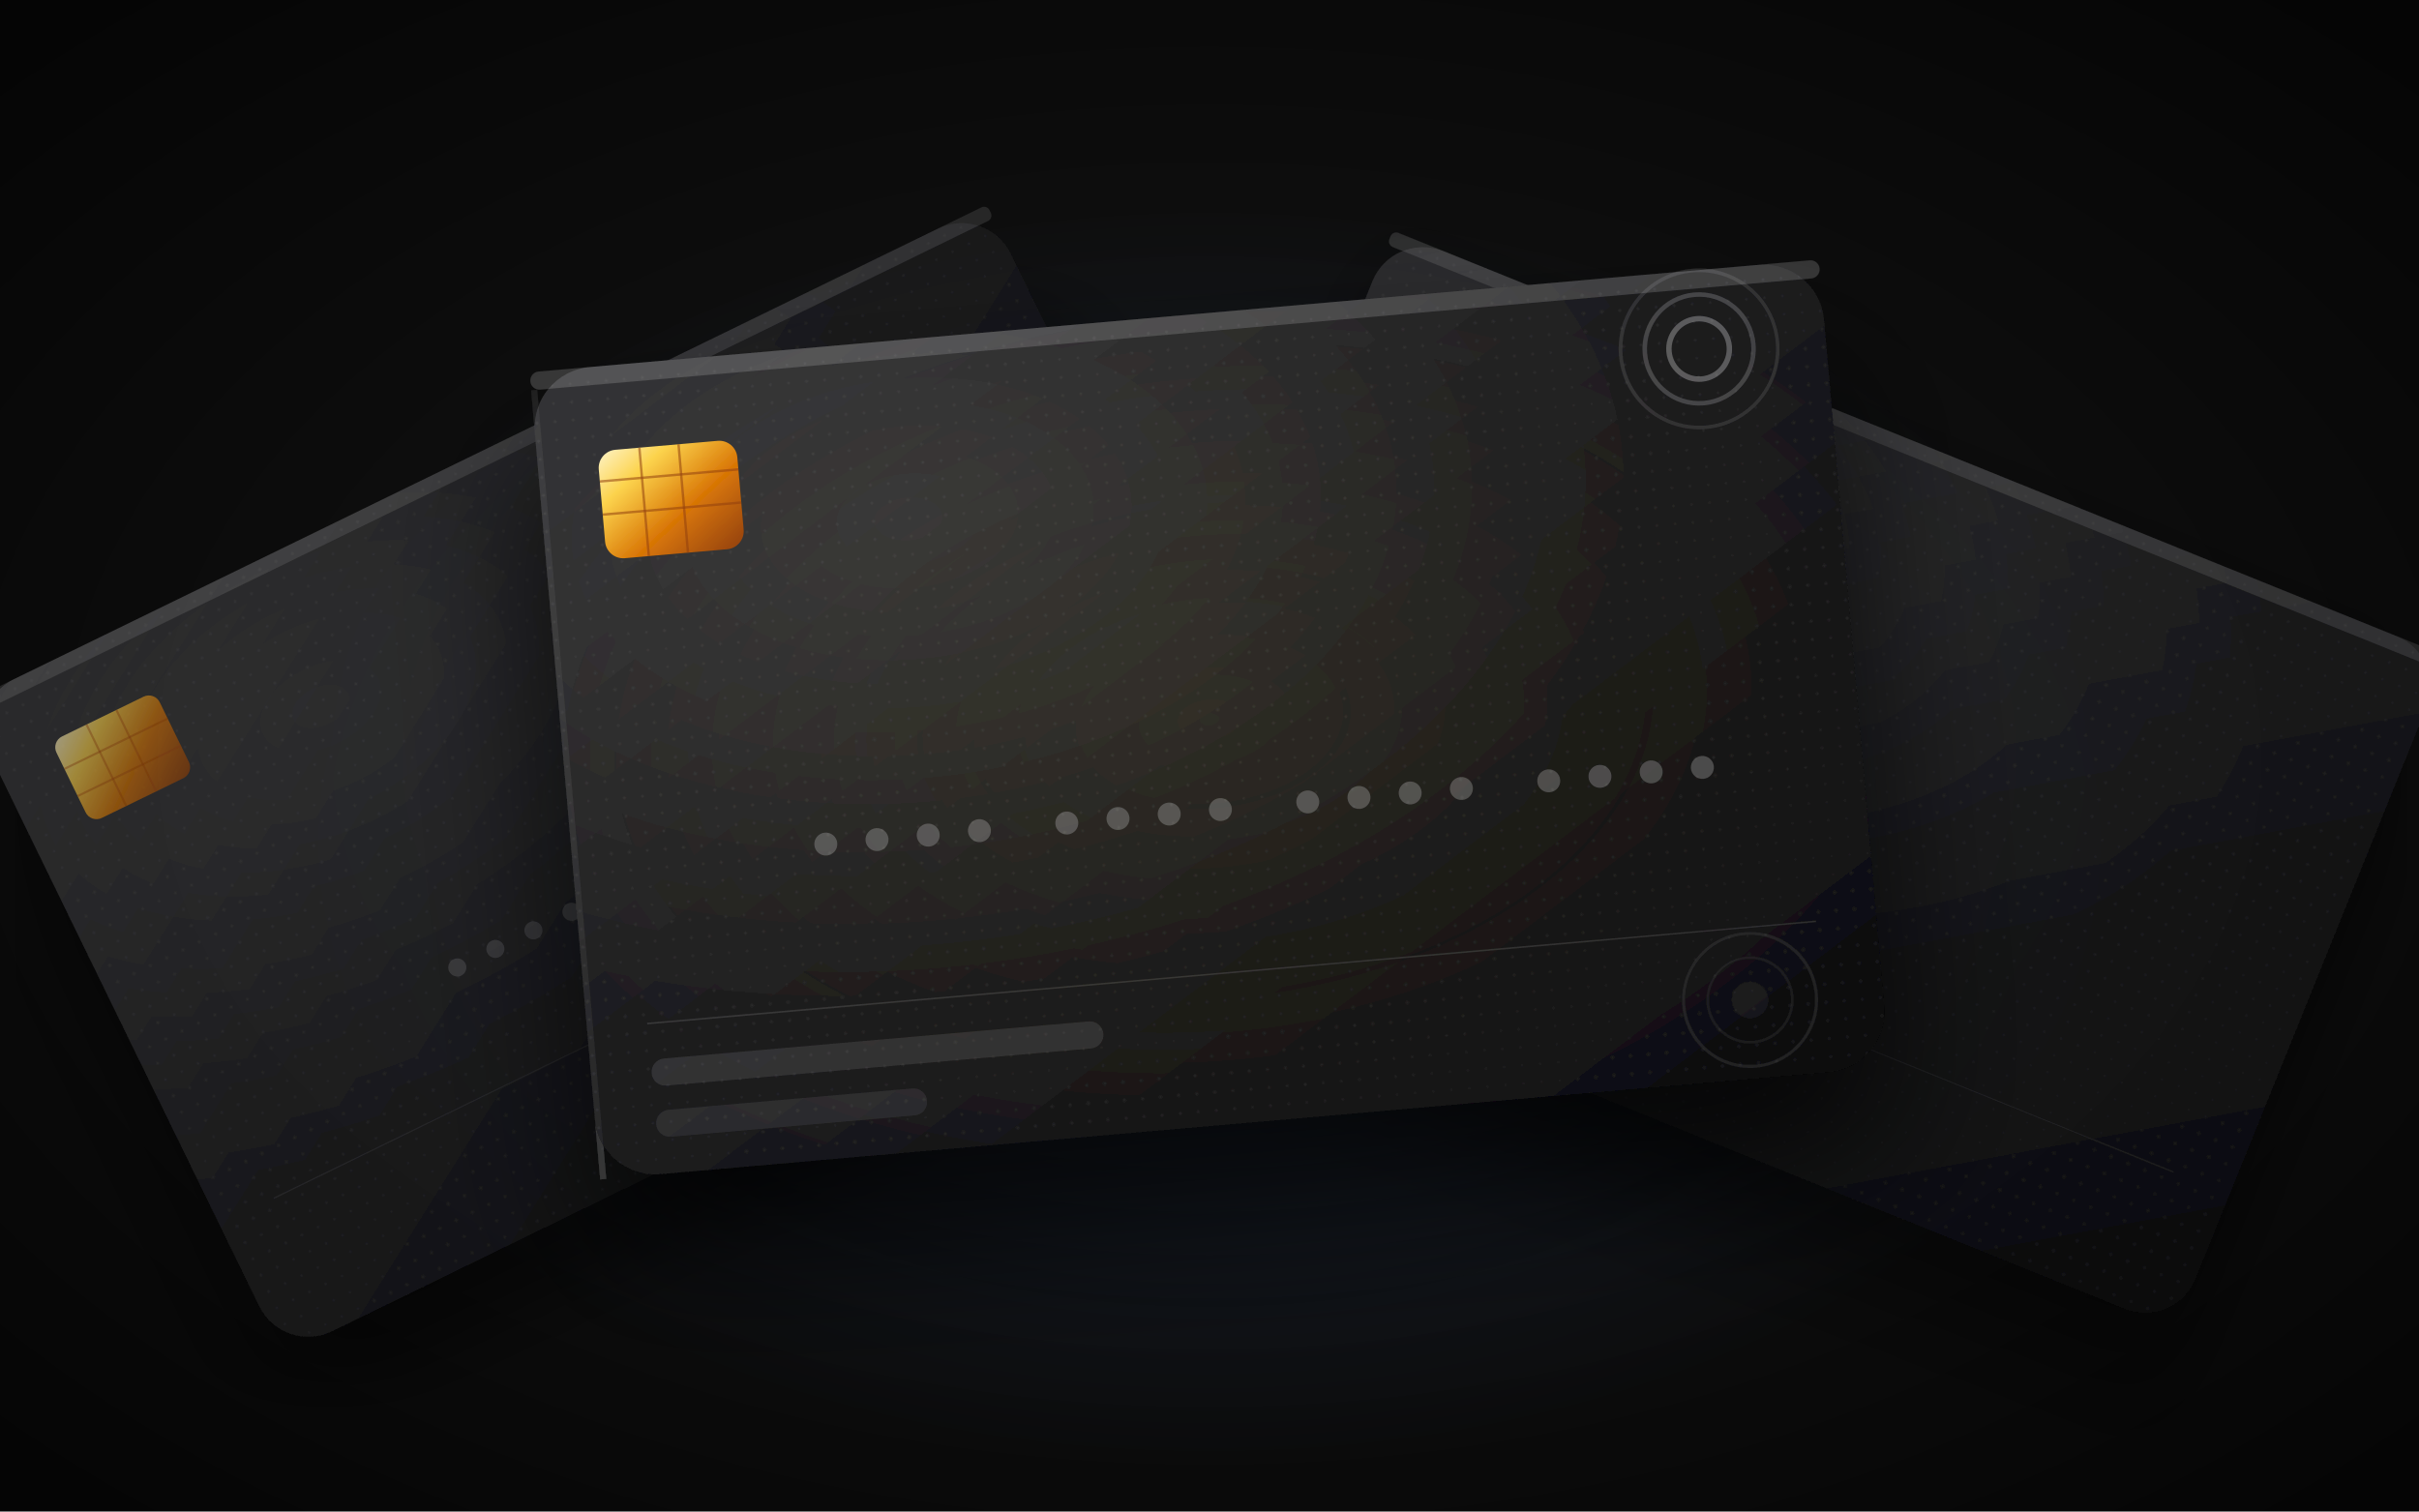
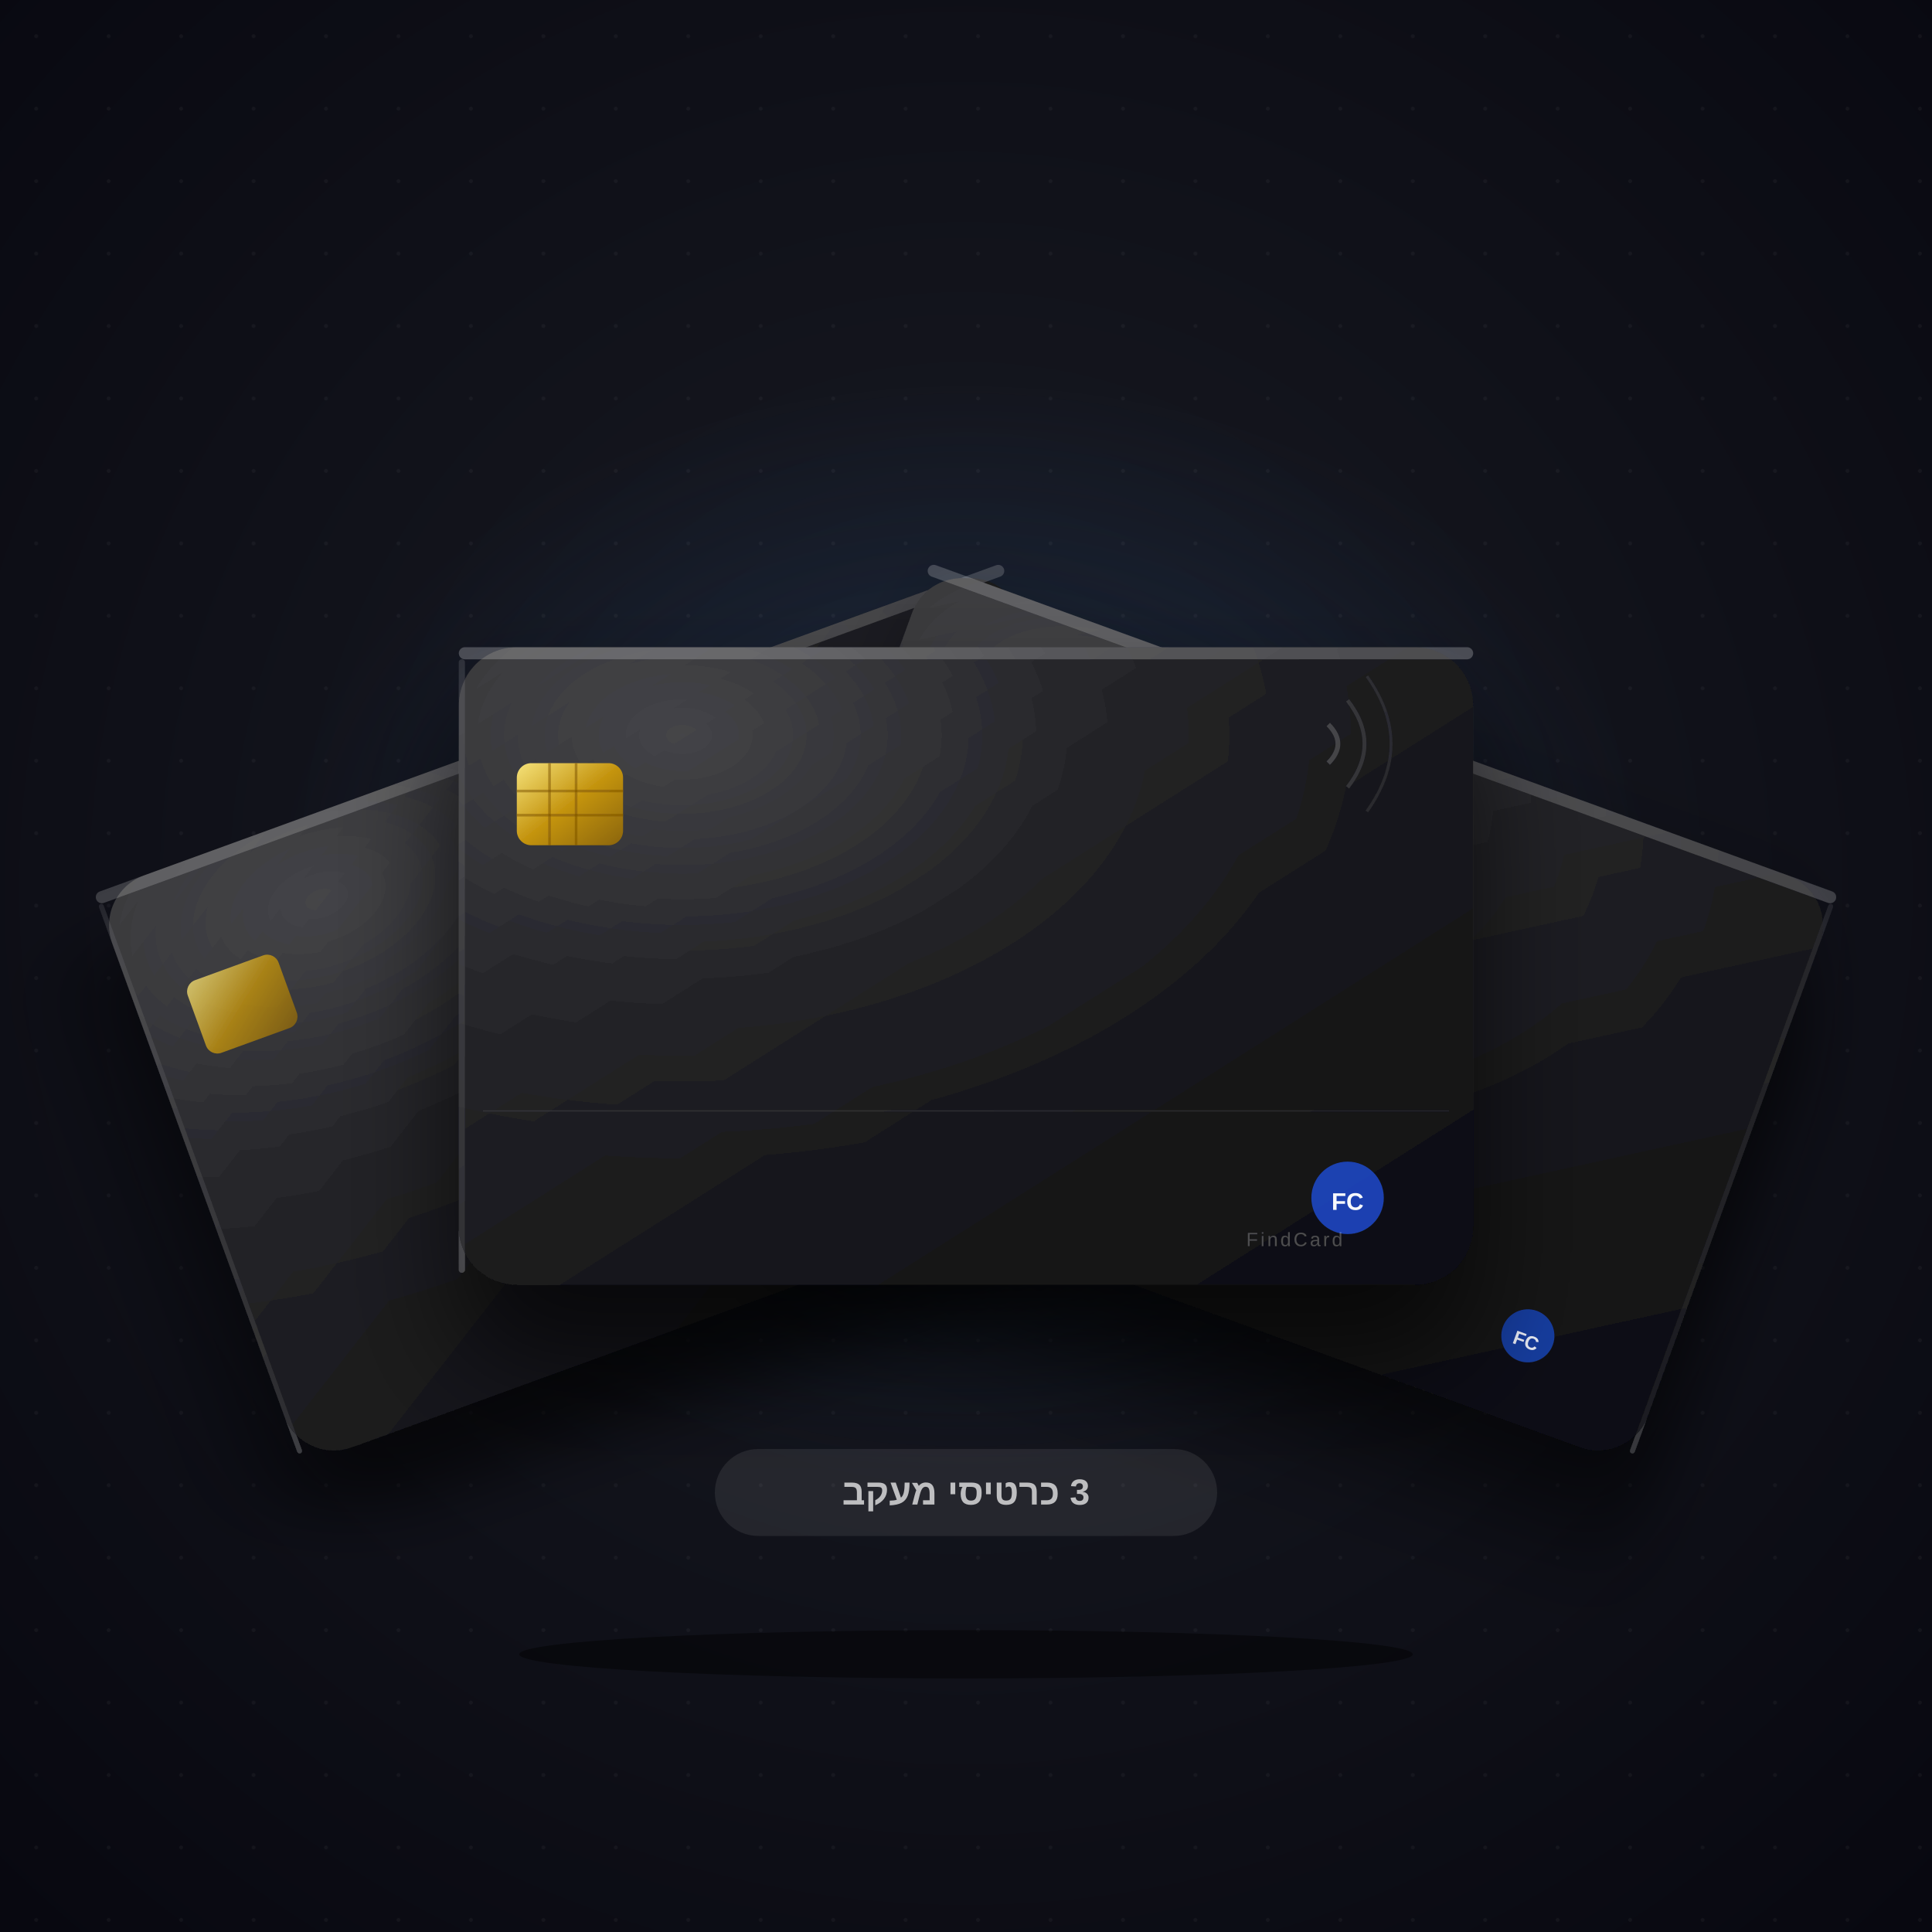
- <svg xmlns="http://www.w3.org/2000/svg" viewBox="0 0 800 500" width="800" height="500">
+ <svg xmlns="http://www.w3.org/2000/svg" viewBox="0 0 800 800">
  <defs>
-     <radialGradient id="bg3" cx="50%" cy="50%" r="68%">
-       <stop offset="0%" stop-color="#1A1A1A" />
-       <stop offset="55%" stop-color="#0D0D0D" />
-       <stop offset="100%" stop-color="#050505" />
+     <radialGradient id="p3bg" cx="50%" cy="46%" r="72%">
+       <stop offset="0%" stop-color="#1A1C24" />
+       <stop offset="60%" stop-color="#0F1018" />
+       <stop offset="100%" stop-color="#080810" />
    </radialGradient>
-     <linearGradient id="cg3" x1="0%" y1="0%" x2="100%" y2="100%">
-       <stop offset="0%" stop-color="#2C2C2E" />
-       <stop offset="45%" stop-color="#1C1C1E" />
-       <stop offset="100%" stop-color="#0D0D0F" />
+     <radialGradient id="p3glow" cx="50%" cy="46%" r="48%">
+       <stop offset="0%" stop-color="#1E3A5F" stop-opacity="0.55" />
+       <stop offset="100%" stop-color="#1E3A5F" stop-opacity="0" />
+     </radialGradient>
+     <linearGradient id="p3card" x1="0%" y1="0%" x2="100%" y2="100%">
+       <stop offset="0%" stop-color="#2C2C30" />
+       <stop offset="45%" stop-color="#1C1C20" />
+       <stop offset="100%" stop-color="#0E0E12" />
    </linearGradient>
-     <radialGradient id="hl3" cx="28%" cy="22%" r="60%">
-       <stop offset="0%" stop-color="#FFFFFF" stop-opacity="0.08" />
+     <radialGradient id="p3gloss" cx="22%" cy="14%" r="68%">
+       <stop offset="0%" stop-color="#FFFFFF" stop-opacity="0.14" />
+       <stop offset="55%" stop-color="#FFFFFF" stop-opacity="0.03" />
      <stop offset="100%" stop-color="#FFFFFF" stop-opacity="0" />
    </radialGradient>
-     <linearGradient id="chip3" x1="0%" y1="0%" x2="100%" y2="100%">
-       <stop offset="0%" stop-color="#FEF3C7" />
-       <stop offset="25%" stop-color="#FCD34D" />
-       <stop offset="60%" stop-color="#D97706" />
-       <stop offset="100%" stop-color="#92400E" />
-     </linearGradient>
-     <radialGradient id="ambient" cx="50%" cy="52%" r="50%">
-       <stop offset="0%" stop-color="#3B82F6" stop-opacity="0.14" />
-       <stop offset="100%" stop-color="#3B82F6" stop-opacity="0" />
-     </radialGradient>
-     <radialGradient id="goldGlow" cx="50%" cy="50%" r="60%">
-       <stop offset="0%" stop-color="#FCD34D" stop-opacity="0.06" />
-       <stop offset="100%" stop-color="#FCD34D" stop-opacity="0" />
-     </radialGradient>
-     <filter id="shL3" x="-30%" y="-35%" width="160%" height="210%">
-       <feGaussianBlur in="SourceAlpha" stdDeviation="16" result="b" />
-       <feOffset in="b" dx="-4" dy="20" result="o" />
-       <feColorMatrix in="o" type="matrix" values="0 0 0 0 0 0 0 0 0 0 0 0 0 0 0 0 0 0 0.60 0" result="c" />
+     <filter id="p3shadowL" x="-30%" y="-30%" width="160%" height="180%">
+       <feGaussianBlur in="SourceAlpha" stdDeviation="20" result="blur" />
+       <feOffset dx="-10" dy="28" in="blur" result="ob" />
+       <feComponentTransfer in="ob" result="s">
+         <feFuncA type="linear" slope="0.60" />
+       </feComponentTransfer>
      <feMerge>
-         <feMergeNode in="c" />
+         <feMergeNode in="s" />
        <feMergeNode in="SourceGraphic" />
      </feMerge>
    </filter>
-     <filter id="shR3" x="-30%" y="-35%" width="160%" height="210%">
-       <feGaussianBlur in="SourceAlpha" stdDeviation="16" result="b" />
-       <feOffset in="b" dx="4" dy="20" result="o" />
-       <feColorMatrix in="o" type="matrix" values="0 0 0 0 0 0 0 0 0 0 0 0 0 0 0 0 0 0 0.60 0" result="c" />
+     <filter id="p3shadowC" x="-30%" y="-30%" width="160%" height="180%">
+       <feGaussianBlur in="SourceAlpha" stdDeviation="24" result="blur" />
+       <feOffset dx="0" dy="32" in="blur" result="ob" />
+       <feComponentTransfer in="ob" result="s">
+         <feFuncA type="linear" slope="0.65" />
+       </feComponentTransfer>
      <feMerge>
-         <feMergeNode in="c" />
+         <feMergeNode in="s" />
        <feMergeNode in="SourceGraphic" />
      </feMerge>
    </filter>
-     <filter id="shF3" x="-28%" y="-32%" width="156%" height="200%">
-       <feGaussianBlur in="SourceAlpha" stdDeviation="24" result="b1" />
-       <feOffset in="b1" dx="0" dy="30" result="o1" />
-       <feColorMatrix in="o1" type="matrix" values="0 0 0 0 0 0 0 0 0 0 0 0 0 0 0 0 0 0 0.70 0" result="c1" />
+     <filter id="p3shadowR" x="-30%" y="-30%" width="160%" height="180%">
+       <feGaussianBlur in="SourceAlpha" stdDeviation="20" result="blur" />
+       <feOffset dx="10" dy="28" in="blur" result="ob" />
+       <feComponentTransfer in="ob" result="s">
+         <feFuncA type="linear" slope="0.60" />
+       </feComponentTransfer>
      <feMerge>
-         <feMergeNode in="c1" />
+         <feMergeNode in="s" />
        <feMergeNode in="SourceGraphic" />
      </feMerge>
    </filter>
-     <pattern id="tex3" x="0" y="0" width="6" height="6" patternUnits="userSpaceOnUse">
-       <circle cx="3" cy="3" r="0.5" fill="white" opacity="0.04" />
-     </pattern>
+     <linearGradient id="p3chip" x1="0%" y1="0%" x2="100%" y2="100%">
+       <stop offset="0%" stop-color="#F5E27A" />
+       <stop offset="50%" stop-color="#C4940F" />
+       <stop offset="100%" stop-color="#8B6508" />
+     </linearGradient>
  </defs>
-   <rect width="800" height="500" fill="url(#bg3)" />
-   <ellipse cx="400" cy="270" rx="320" ry="210" fill="url(#ambient)" />
-   <g transform="translate(210,258) rotate(-26)" filter="url(#shL3)" opacity="0.78">
-     <rect x="-188" y="-120" width="376" height="240" rx="18" fill="url(#cg3)" />
-     <rect x="-188" y="-120" width="376" height="240" rx="18" fill="url(#tex3)" />
-     <rect x="-188" y="-120" width="376" height="240" rx="18" fill="url(#hl3)" />
-     <rect x="-188" y="-120" width="376" height="5" rx="2" fill="white" opacity="0.14" />
-     <rect x="-168" y="-96" width="38" height="30" rx="4" fill="url(#chip3)" opacity="0.75" />
-     <line x1="-168" y1="-86" x2="-130" y2="-86" stroke="#92400E" stroke-width="0.7" opacity="0.4" />
-     <line x1="-168" y1="-76" x2="-130" y2="-76" stroke="#92400E" stroke-width="0.7" opacity="0.4" />
-     <line x1="-155" y1="-96" x2="-155" y2="-66" stroke="#92400E" stroke-width="0.7" opacity="0.4" />
-     <line x1="-144" y1="-96" x2="-144" y2="-66" stroke="#92400E" stroke-width="0.7" opacity="0.4" />
-     <circle cx="-80" cy="30" r="3" fill="white" opacity="0.16" />
-     <circle cx="-66" cy="30" r="3" fill="white" opacity="0.16" />
-     <circle cx="-52" cy="30" r="3" fill="white" opacity="0.16" />
-     <circle cx="-38" cy="30" r="3" fill="white" opacity="0.16" />
-     <circle cx="-14" cy="30" r="3" fill="white" opacity="0.16" />
-     <circle cx="0" cy="30" r="3" fill="white" opacity="0.16" />
-     <circle cx="14" cy="30" r="3" fill="white" opacity="0.16" />
-     <circle cx="28" cy="30" r="3" fill="white" opacity="0.16" />
-     <line x1="-168" y1="72" x2="168" y2="72" stroke="white" stroke-width="0.4" opacity="0.08" />
+   <rect width="800" height="800" fill="url(#p3bg)" />
+   <ellipse cx="400" cy="400" rx="300" ry="240" fill="url(#p3glow)" />
+   <pattern id="p3dots" x="0" y="0" width="30" height="30" patternUnits="userSpaceOnUse">
+     <circle cx="15" cy="15" r="0.8" fill="white" opacity="0.04" />
+   </pattern>
+   <rect width="800" height="800" fill="url(#p3dots)" />
+   <g filter="url(#p3shadowL)" transform="translate(270, 420) rotate(-20)">
+     <rect x="-200" y="-126" width="400" height="252" rx="22" fill="url(#p3card)" />
+     <rect x="-200" y="-126" width="400" height="252" rx="22" fill="url(#p3gloss)" />
+     <rect x="-200" y="-126" width="400" height="5" rx="2.5" fill="white" opacity="0.18" />
+     <rect x="-200" y="-121" width="2" height="242" rx="1" fill="white" opacity="0.08" />
+     <rect x="-178" y="-78" width="40" height="32" rx="5" fill="url(#p3chip)" opacity="0.80" />
+     <circle cx="142" cy="90" r="11" fill="#1D4ED8" opacity="0.70" />
+     <text x="142" y="95" font-family="'Arial Black', Arial, sans-serif" font-size="8" font-weight="900" fill="white" text-anchor="middle" direction="ltr" opacity="0.90">FC</text>
  </g>
-   <g transform="translate(590,258) rotate(22)" filter="url(#shR3)" opacity="0.78">
-     <rect x="-188" y="-120" width="376" height="240" rx="18" fill="url(#cg3)" />
-     <rect x="-188" y="-120" width="376" height="240" rx="18" fill="url(#tex3)" />
-     <rect x="-188" y="-120" width="376" height="240" rx="18" fill="url(#hl3)" />
-     <rect x="-188" y="-120" width="376" height="5" rx="2" fill="white" opacity="0.14" />
-     <rect x="-168" y="-96" width="38" height="30" rx="4" fill="url(#chip3)" opacity="0.75" />
-     <line x1="-168" y1="-86" x2="-130" y2="-86" stroke="#92400E" stroke-width="0.7" opacity="0.4" />
-     <line x1="-168" y1="-76" x2="-130" y2="-76" stroke="#92400E" stroke-width="0.7" opacity="0.4" />
-     <line x1="-155" y1="-96" x2="-155" y2="-66" stroke="#92400E" stroke-width="0.7" opacity="0.4" />
-     <line x1="-144" y1="-96" x2="-144" y2="-66" stroke="#92400E" stroke-width="0.7" opacity="0.4" />
-     <circle cx="-80" cy="30" r="3" fill="white" opacity="0.16" />
-     <circle cx="-66" cy="30" r="3" fill="white" opacity="0.16" />
-     <circle cx="-52" cy="30" r="3" fill="white" opacity="0.16" />
-     <circle cx="-38" cy="30" r="3" fill="white" opacity="0.16" />
-     <circle cx="-14" cy="30" r="3" fill="white" opacity="0.16" />
-     <circle cx="0" cy="30" r="3" fill="white" opacity="0.16" />
-     <circle cx="14" cy="30" r="3" fill="white" opacity="0.16" />
-     <circle cx="28" cy="30" r="3" fill="white" opacity="0.16" />
-     <line x1="-168" y1="72" x2="168" y2="72" stroke="white" stroke-width="0.4" opacity="0.08" />
+   <g filter="url(#p3shadowR)" transform="translate(530, 420) rotate(20)">
+     <rect x="-200" y="-126" width="400" height="252" rx="22" fill="url(#p3card)" />
+     <rect x="-200" y="-126" width="400" height="252" rx="22" fill="url(#p3gloss)" />
+     <rect x="-200" y="-126" width="400" height="5" rx="2.5" fill="white" opacity="0.18" />
+     <rect x="198" y="-121" width="2" height="242" rx="1" fill="white" opacity="0.06" />
+     <rect x="-178" y="-78" width="40" height="32" rx="5" fill="url(#p3chip)" opacity="0.80" />
+     <circle cx="142" cy="90" r="11" fill="#1D4ED8" opacity="0.70" />
+     <text x="142" y="95" font-family="'Arial Black', Arial, sans-serif" font-size="8" font-weight="900" fill="white" text-anchor="middle" direction="ltr" opacity="0.90">FC</text>
  </g>
-   <g transform="translate(400,238) rotate(-5)" filter="url(#shF3)">
-     <rect x="-214" y="-134" width="428" height="268" rx="20" fill="url(#cg3)" />
-     <rect x="-214" y="-134" width="428" height="268" rx="20" fill="url(#tex3)" />
-     <rect x="-214" y="-134" width="428" height="268" rx="20" fill="url(#hl3)" />
-     <rect x="-214" y="-134" width="428" height="268" rx="20" fill="url(#goldGlow)" />
-     <rect x="-214" y="-134" width="428" height="6" rx="3" fill="white" opacity="0.16" />
-     <rect x="-214" y="-128" width="2" height="262" fill="white" opacity="0.06" />
-     <rect x="-194" y="-106" width="46" height="36" rx="6" fill="url(#chip3)" />
-     <line x1="-194" y1="-96" x2="-148" y2="-96" stroke="#92400E" stroke-width="0.8" opacity="0.55" />
-     <line x1="-194" y1="-85" x2="-148" y2="-85" stroke="#92400E" stroke-width="0.8" opacity="0.55" />
-     <line x1="-180" y1="-106" x2="-180" y2="-70" stroke="#92400E" stroke-width="0.8" opacity="0.55" />
-     <line x1="-167" y1="-106" x2="-167" y2="-70" stroke="#92400E" stroke-width="0.8" opacity="0.55" />
-     <circle cx="172" cy="-108" r="10" fill="none" stroke="white" stroke-width="1.8" opacity="0.28" />
-     <circle cx="172" cy="-108" r="18" fill="none" stroke="white" stroke-width="1.5" opacity="0.18" />
-     <circle cx="172" cy="-108" r="26" fill="none" stroke="white" stroke-width="1.2" opacity="0.10" />
-     <circle cx="-130" cy="30" r="3.8" fill="white" opacity="0.22" />
-     <circle cx="-113" cy="30" r="3.8" fill="white" opacity="0.22" />
-     <circle cx="-96" cy="30" r="3.8" fill="white" opacity="0.22" />
-     <circle cx="-79" cy="30" r="3.8" fill="white" opacity="0.22" />
-     <circle cx="-50" cy="30" r="3.8" fill="white" opacity="0.22" />
-     <circle cx="-33" cy="30" r="3.8" fill="white" opacity="0.22" />
-     <circle cx="-16" cy="30" r="3.8" fill="white" opacity="0.22" />
-     <circle cx="1" cy="30" r="3.8" fill="white" opacity="0.22" />
-     <circle cx="30" cy="30" r="3.8" fill="white" opacity="0.22" />
-     <circle cx="47" cy="30" r="3.8" fill="white" opacity="0.22" />
-     <circle cx="64" cy="30" r="3.8" fill="white" opacity="0.22" />
-     <circle cx="81" cy="30" r="3.8" fill="white" opacity="0.22" />
-     <circle cx="110" cy="30" r="3.8" fill="white" opacity="0.22" />
-     <circle cx="127" cy="30" r="3.8" fill="white" opacity="0.22" />
-     <circle cx="144" cy="30" r="3.8" fill="white" opacity="0.22" />
-     <circle cx="161" cy="30" r="3.8" fill="white" opacity="0.22" />
-     <line x1="-194" y1="84" x2="194" y2="84" stroke="white" stroke-width="0.5" opacity="0.12" />
-     <rect x="-194" y="96" width="150" height="9" rx="4.5" fill="white" opacity="0.10" />
-     <rect x="-194" y="113" width="90" height="9" rx="4.5" fill="white" opacity="0.08" />
-     <circle cx="170" cy="108" r="22" fill="none" stroke="white" stroke-width="1" opacity="0.08" />
-     <circle cx="170" cy="108" r="14" fill="none" stroke="white" stroke-width="0.8" opacity="0.06" />
-     <circle cx="170" cy="108" r="6" fill="white" opacity="0.04" />
+   <g filter="url(#p3shadowC)" transform="translate(400, 400) rotate(0)">
+     <rect x="-210" y="-132" width="420" height="264" rx="24" fill="url(#p3card)" />
+     <rect x="-210" y="-132" width="420" height="264" rx="24" fill="url(#p3gloss)" />
+     <rect x="-210" y="-132" width="420" height="5" rx="2.5" fill="white" opacity="0.22" />
+     <rect x="-210" y="-127" width="2.5" height="254" rx="1.2" fill="white" opacity="0.10" />
+     <rect x="-186" y="-84" width="44" height="34" rx="6" fill="url(#p3chip)" />
+     <rect x="-186" y="-73" width="44" height="1.1" fill="#7A4F00" opacity="0.50" />
+     <rect x="-186" y="-63" width="44" height="1.1" fill="#7A4F00" opacity="0.50" />
+     <rect x="-173" y="-84" width="1.1" height="34" fill="#7A4F00" opacity="0.50" />
+     <rect x="-162" y="-84" width="1.1" height="34" fill="#7A4F00" opacity="0.50" />
+     <path d="M150 -100 Q158 -92 150 -84" stroke="white" stroke-width="2" fill="none" opacity="0.18" />
+     <path d="M158 -110 Q172 -92 158 -74" stroke="white" stroke-width="1.6" fill="none" opacity="0.12" />
+     <path d="M166 -120 Q186 -92 166 -64" stroke="white" stroke-width="1.2" fill="none" opacity="0.08" />
+     <line x1="-200" y1="60" x2="200" y2="60" stroke="white" stroke-width="0.5" opacity="0.09" />
+     <circle cx="158" cy="96" r="15" fill="#1D4ED8" opacity="0.80" />
+     <text x="158" y="101" font-family="'Arial Black', Arial, sans-serif" font-size="10" font-weight="900" fill="white" text-anchor="middle" direction="ltr" opacity="0.96">FC</text>
+     <text x="136" y="116" font-family="Arial, sans-serif" font-size="8" fill="white" text-anchor="middle" direction="ltr" opacity="0.25" letter-spacing="1">FindCard</text>
  </g>
+   <rect x="296" y="600" width="208" height="36" rx="18" fill="white" opacity="0.08" />
+   <text x="400" y="623" font-family="Arial, sans-serif" font-size="15" font-weight="700" fill="white" text-anchor="middle" opacity="0.70" direction="rtl">3 כרטיסי מעקב</text>
+   <ellipse cx="400" cy="685" rx="185" ry="10" fill="black" opacity="0.45" />
</svg>
